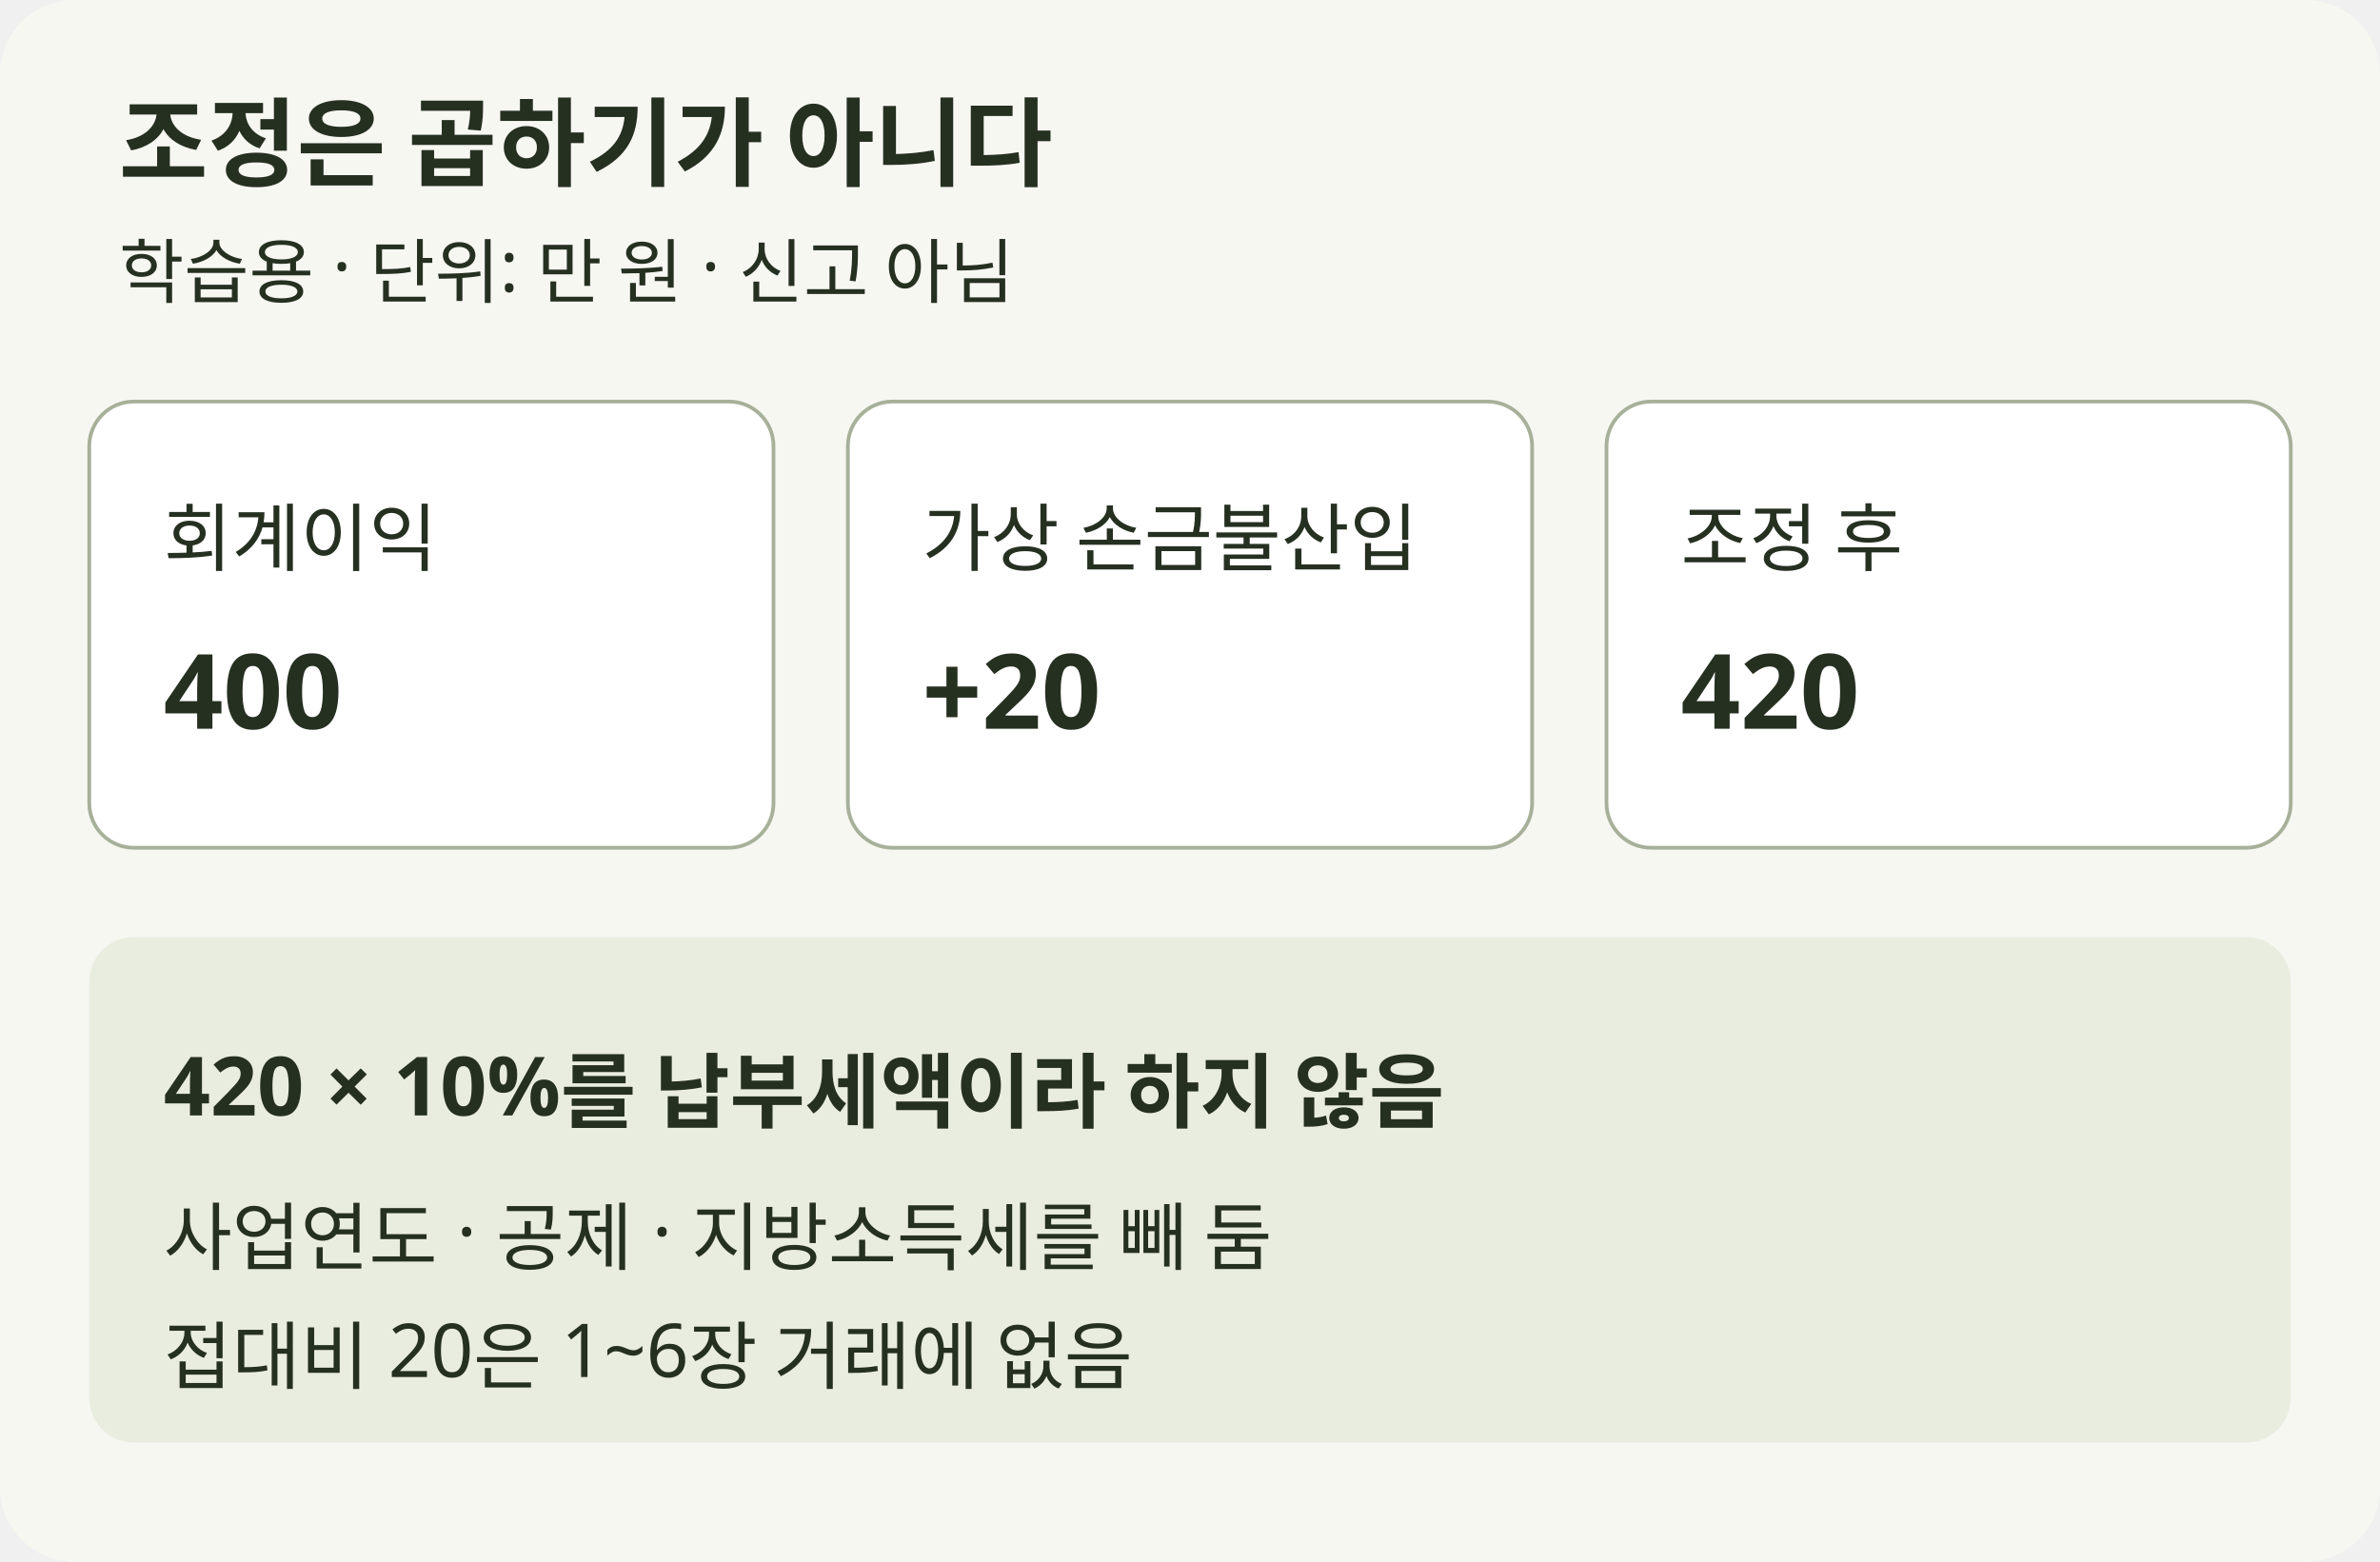
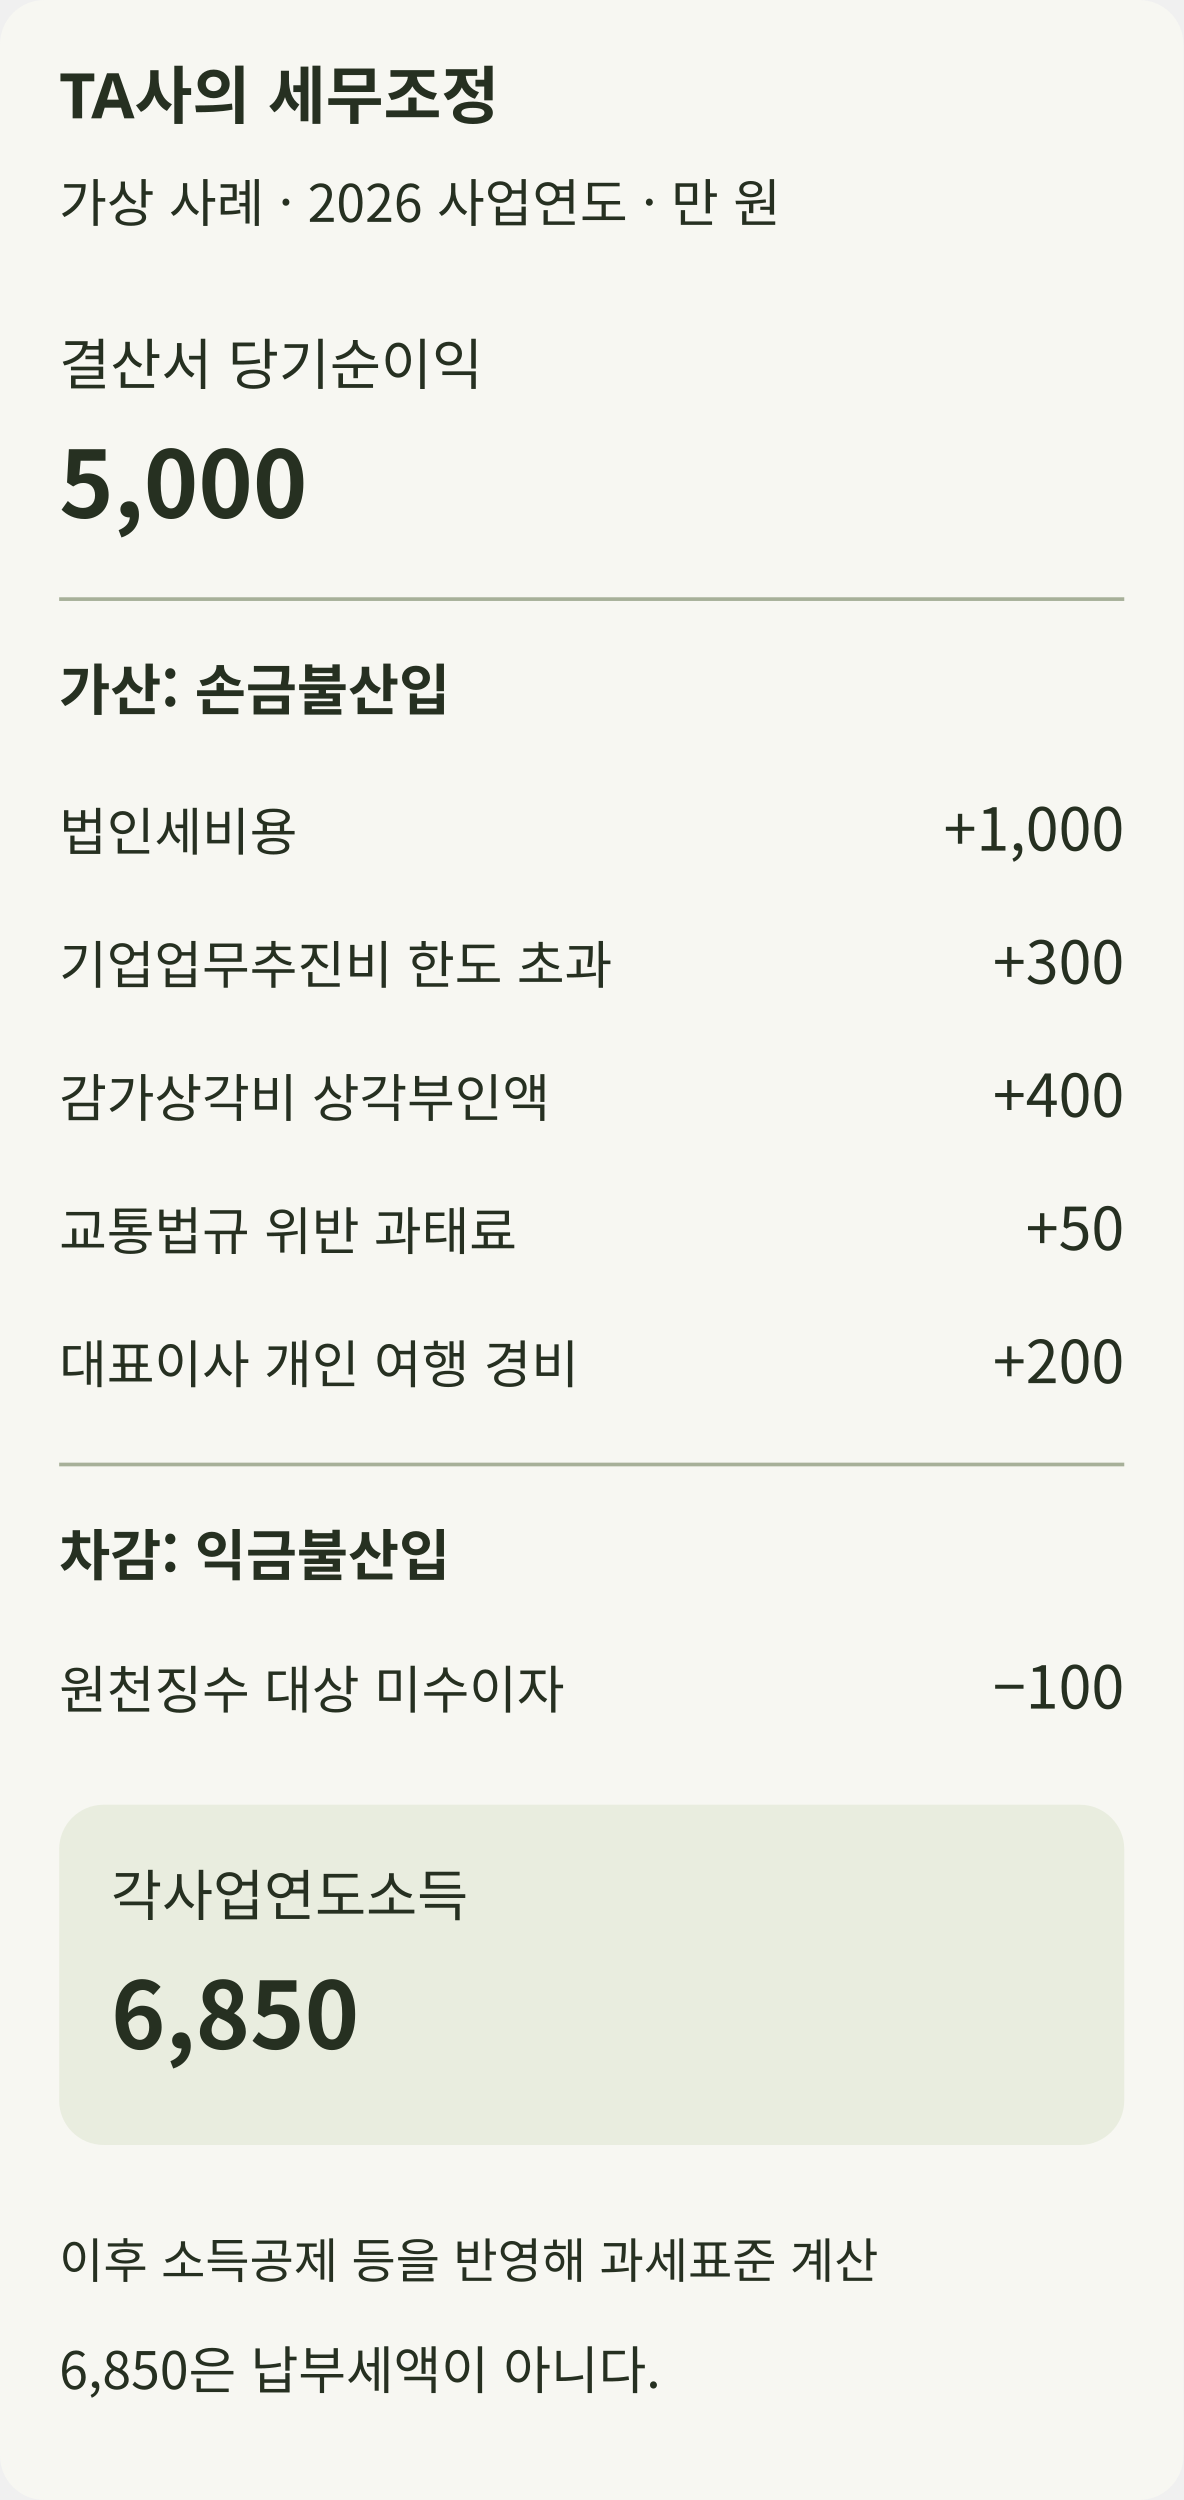
- <svg xmlns="http://www.w3.org/2000/svg" viewBox="0 0 640 420" width="640" height="420" role="img" aria-labelledby="title desc">
-   <rect width="640" height="420" rx="20" fill="#f7f7f2" />
+ <svg xmlns="http://www.w3.org/2000/svg" viewBox="0 0 320 676" width="320" height="676" role="img" aria-labelledby="title desc" xml:lang="ko">
+   <rect width="320" height="676" rx="12" fill="#f7f7f2" />
  <g font-family="Apple SD Gothic Neo, Noto Sans KR, sans-serif" fill="#263021">
-     <text x="32" y="48" font-size="26" font-weight="700">조정은 곱하기가 아니다</text>
-     <text x="32" y="80" font-size="19">학습용 · 단위: 만 원 · 신고 아님</text>
-     <rect x="24" y="108" width="184" height="120" rx="12" fill="#fff" stroke="#a7b099" />
-     <text x="44" y="152" font-size="20">회계이익</text>
-     <text x="44" y="196" font-size="28" font-weight="700">400</text>
-     <rect x="228" y="108" width="184" height="120" rx="12" fill="#fff" stroke="#a7b099" />
-     <text x="248" y="152" font-size="20">가상 손금불산입</text>
-     <text x="248" y="196" font-size="28" font-weight="700">+20</text>
-     <rect x="432" y="108" width="184" height="120" rx="12" fill="#fff" stroke="#a7b099" />
-     <text x="452" y="152" font-size="20">조정 후</text>
-     <text x="452" y="196" font-size="28" font-weight="700">420</text>
-     <rect x="24" y="252" width="592" height="136" rx="12" fill="#e9eddf" />
-     <text x="44" y="300" font-size="22" font-weight="700">420 × 10%를 납부세액이라 하지 않음</text>
-     <text x="44" y="340" font-size="20">사업연도 · 공제 · 지방소득세를 빼 둠</text>
-     <text x="44" y="372" font-size="20">접대비 20은 1~6장 거래에 없음</text>
+     <text x="16" y="32" font-size="17" font-weight="700">TA사의 세무조정</text>
+     <text x="16" y="60" font-size="14">가상 사례 · 2026 사업연도 · 만 원</text>
+     <text x="16" y="104" font-size="15">결산서 당기순이익</text>
+     <text x="16" y="140" font-size="25" font-weight="700">5,000</text>
+     <path d="M16 162H304" stroke="#a7b099" />
+     <text x="16" y="192" font-size="15" font-weight="700">가산: 손금불산입</text>
+     <text x="16" y="230" font-size="14">법인세비용</text>
+     <text x="304" y="230" font-size="16" text-anchor="end">+1,000</text>
+     <text x="16" y="266" font-size="14">기업업무추진비 한도 초과</text>
+     <text x="304" y="266" font-size="16" text-anchor="end">+300</text>
+     <text x="16" y="302" font-size="14">감가상각비 상각부인액</text>
+     <text x="304" y="302" font-size="16" text-anchor="end">+400</text>
+     <text x="16" y="338" font-size="14">교통법규 위반 과태료</text>
+     <text x="304" y="338" font-size="16" text-anchor="end">+50</text>
+     <text x="16" y="374" font-size="14">대표이사 개인 여행 경비</text>
+     <text x="304" y="374" font-size="16" text-anchor="end">+200</text>
+     <path d="M16 396H304" stroke="#a7b099" />
+     <text x="16" y="426" font-size="15" font-weight="700">차감: 익금불산입</text>
+     <text x="16" y="462" font-size="14">원천징수 대상 미수이자</text>
+     <text x="304" y="462" font-size="16" text-anchor="end">−100</text>
+     <rect x="16" y="488" width="288" height="92" rx="12" fill="#e9eddf" />
+     <text x="30" y="518" font-size="15">각사업연도소득</text>
+     <text x="30" y="554" font-size="25" font-weight="700">6,850</text>
+     <text x="16" y="616" font-size="13">이후 소득공제 등을 반영해 과세표준 계산</text>
+     <text x="16" y="646" font-size="14">6,850은 납부세액이 아니다.</text>
  </g>
</svg>
